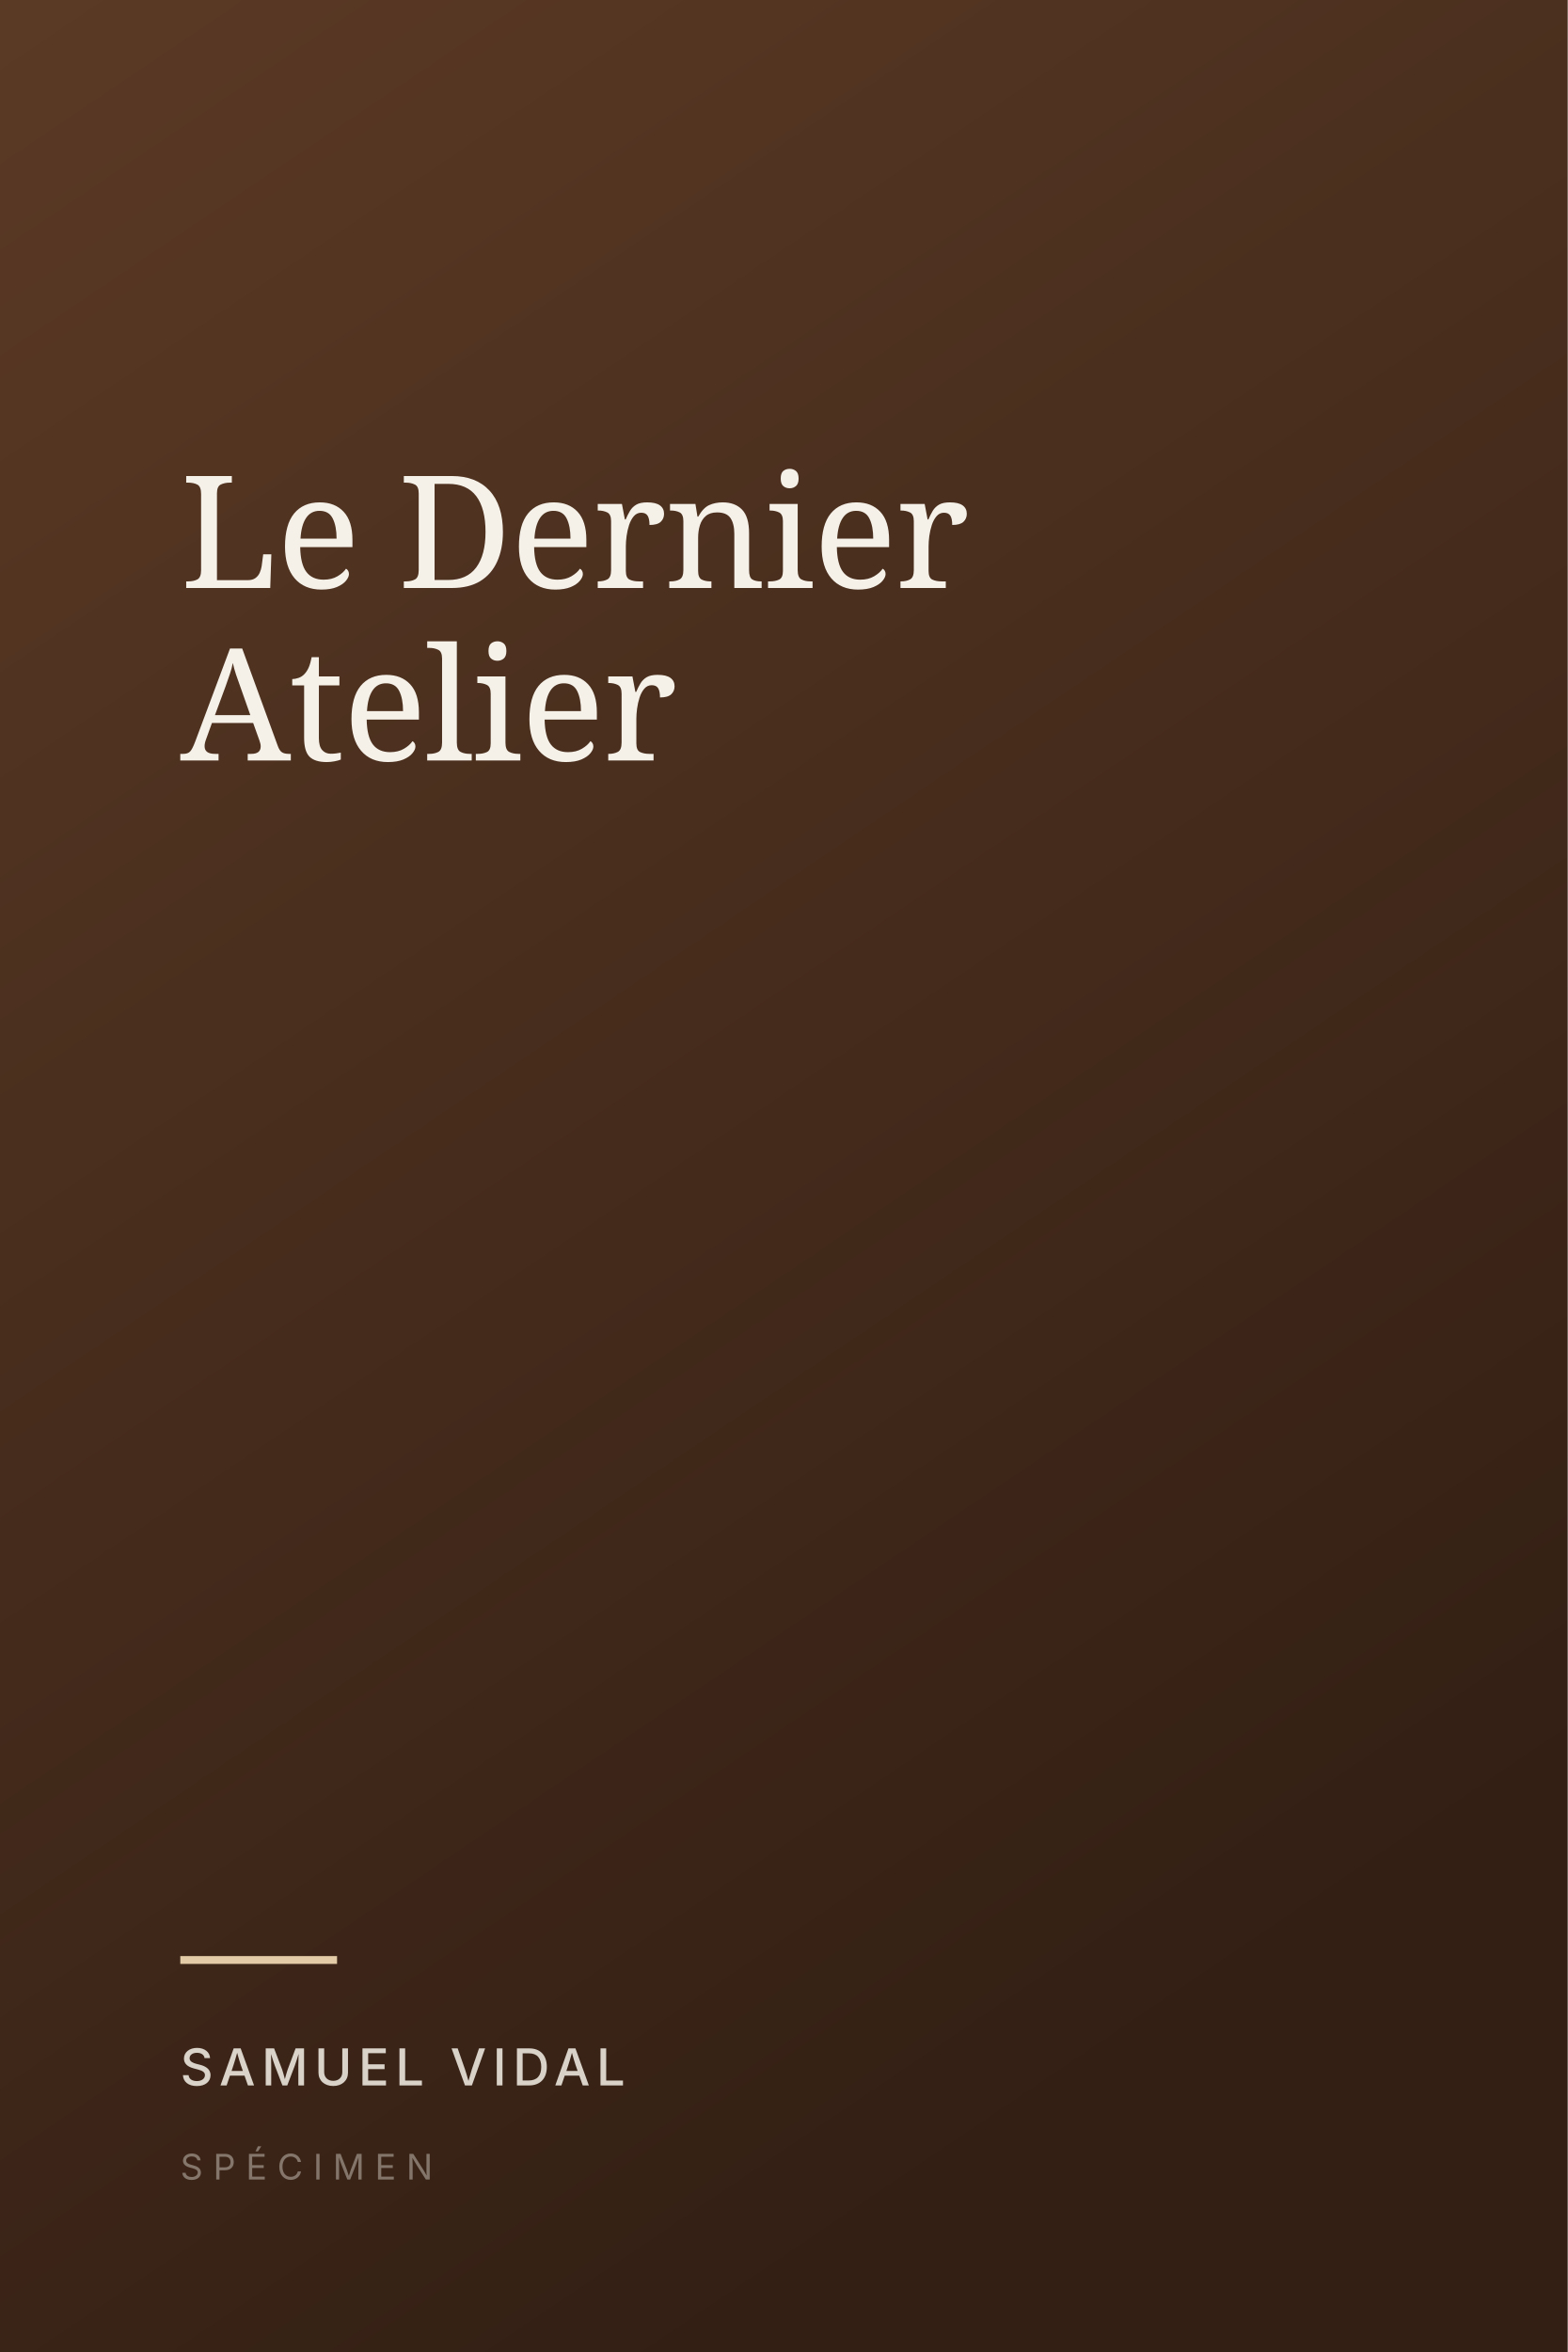
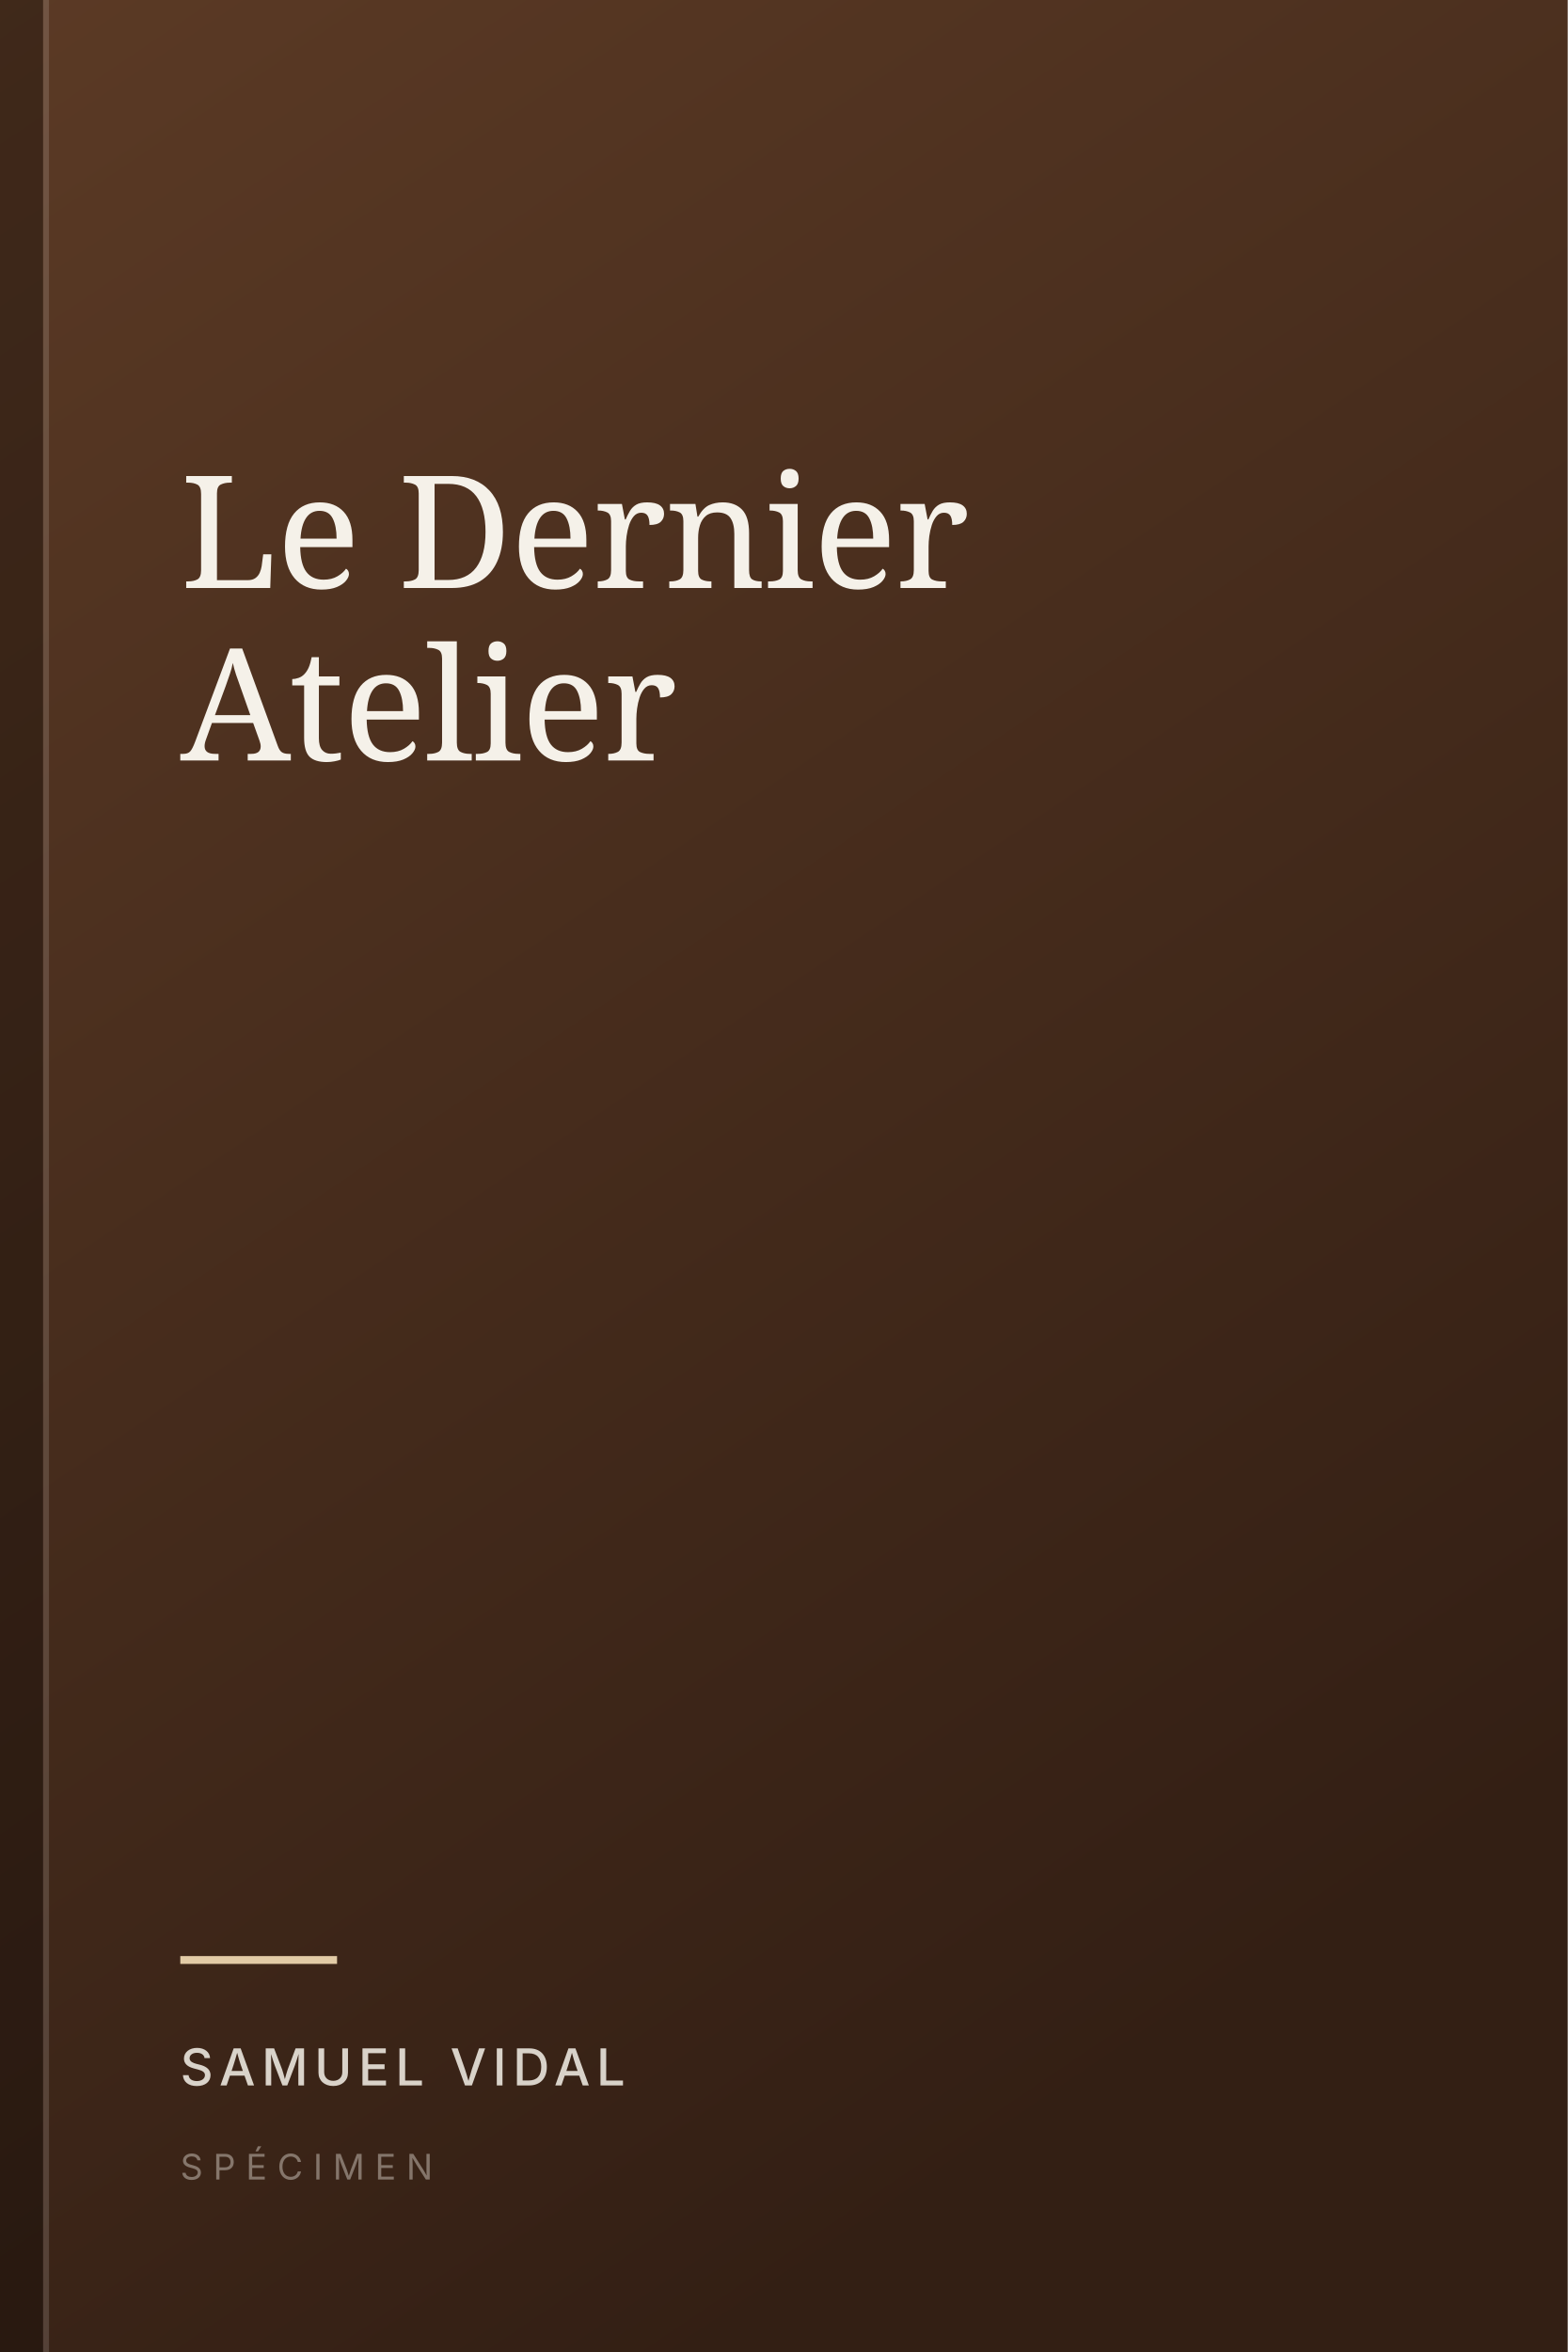
<svg xmlns="http://www.w3.org/2000/svg" viewBox="0 0 400 600" role="img" aria-hidden="true">
  <defs>
    <linearGradient id="fond" x1="0" y1="0" x2="0.45" y2="1">
      <stop offset="0%" stop-color="#5b3a25" />
      <stop offset="100%" stop-color="#331f14" />
    </linearGradient>
  </defs>
  <rect width="400" height="600" fill="url(#fond)" />
+   <rect x="0" y="0" width="11" height="600" fill="#000" opacity="0.30" />
+   <rect x="11" y="0" width="1.5" height="600" fill="#fff" opacity="0.14" />
  <text x="46" y="150" font-family="'Cormorant Garamond', Georgia, serif" font-size="40" font-weight="400" fill="#f5f1e9" letter-spacing="-0.4">
    <tspan x="46" dy="0">Le Dernier</tspan>
    <tspan x="46" dy="44">Atelier</tspan>
  </text>
  <line x1="46" y1="500" x2="86" y2="500" stroke="#e2cba6" stroke-width="2" />
  <text x="46" y="532" font-family="'Inter', system-ui, sans-serif" font-size="13" font-weight="500" letter-spacing="1.6" fill="#f5f1e9" opacity="0.85">SAMUEL VIDAL</text>
  <text x="46" y="556" font-family="'Inter', system-ui, sans-serif" font-size="9" letter-spacing="2.6" fill="#f5f1e9" opacity="0.4">SPÉCIMEN</text>
</svg>
